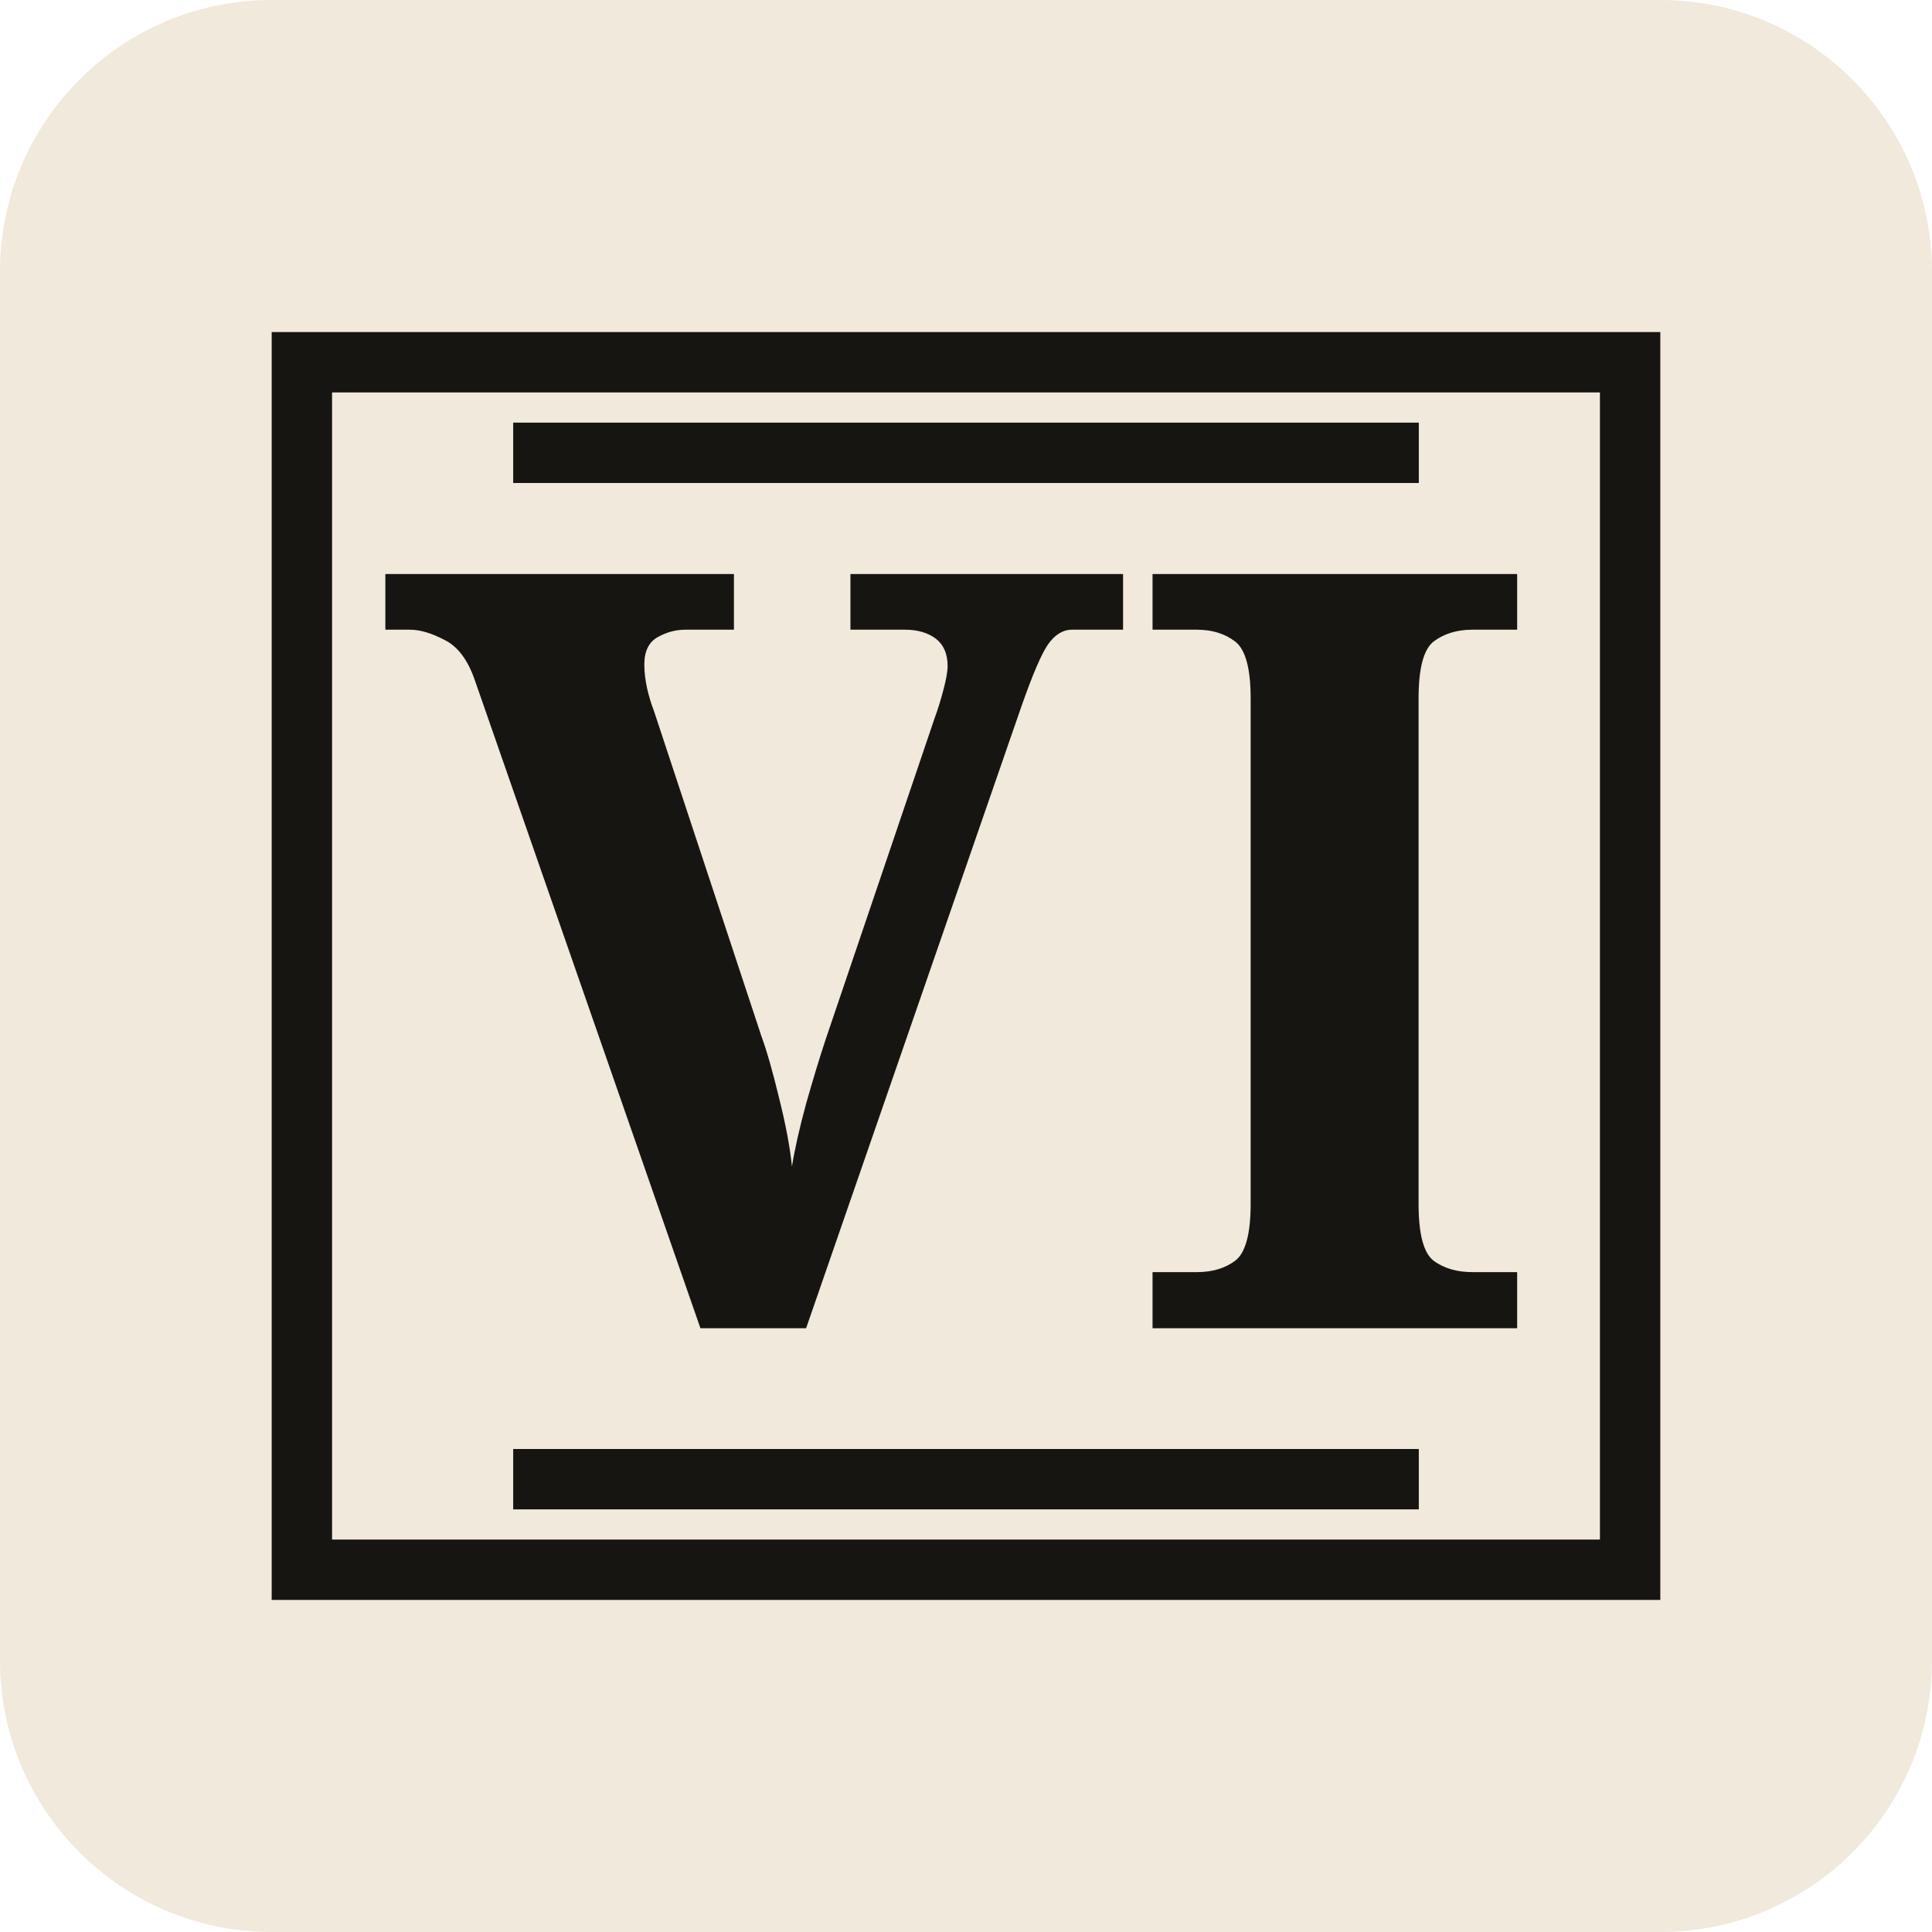
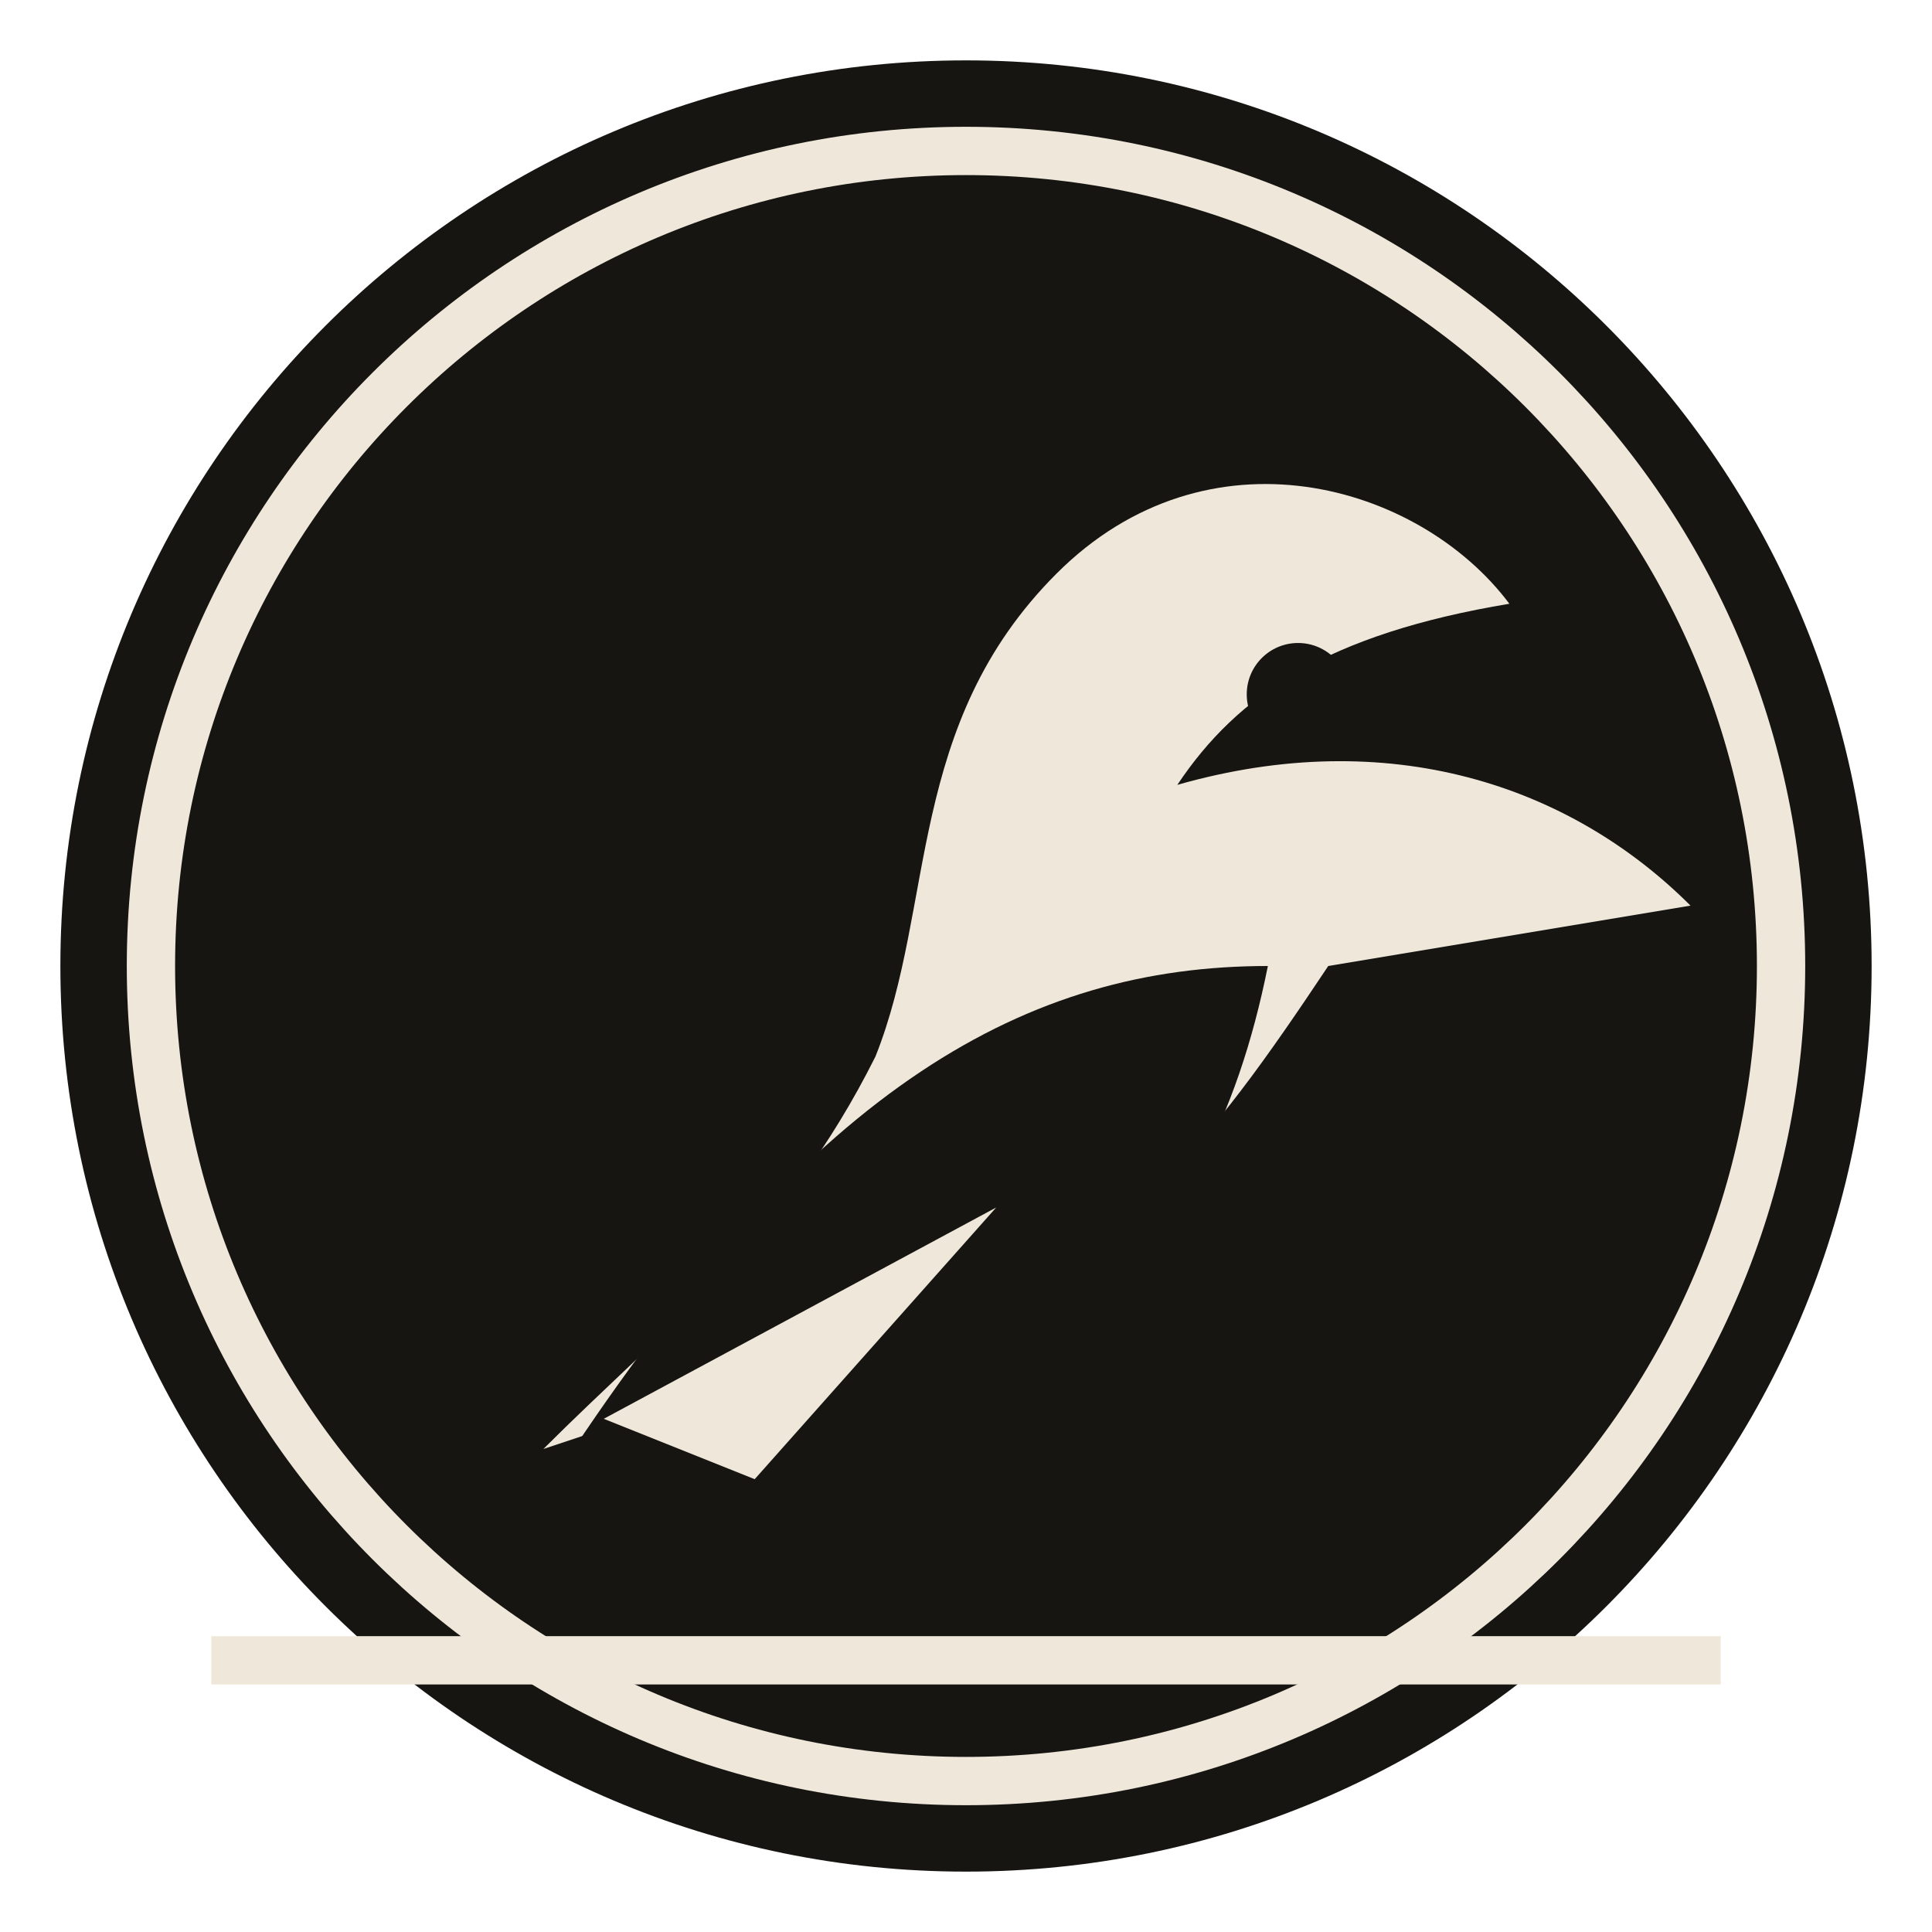
- <svg xmlns="http://www.w3.org/2000/svg" viewBox="0 0 64 64">
-   <rect width="64" height="64" rx="9" fill="#f0e9dc" />
-   <path d="M10 12h44v40H10z" fill="none" stroke="#171511" stroke-width="2" />
-   <path d="M17 15h30m-30 34h30" stroke="#171511" stroke-width="2" />
-   <text x="32" y="44" text-anchor="middle" font-family="Georgia,serif" font-weight="bold" font-size="35" fill="#171511">VI</text>
+ <svg xmlns="http://www.w3.org/2000/svg" viewBox="0 0 64 64" role="img" aria-label="Doomsong - kruk">
+   <circle cx="32" cy="32" r="30" fill="#161512" />
+   <circle cx="32" cy="32" r="27" fill="none" stroke="#efe8da" stroke-width="1.6" />
+   <path d="M18 48c4-4 8-7 11-13 2-5 1-11 6-16 5-5 12-3 15 1-6 1-9 3-11 6 7-2 13 0 17 4l-12 2c-4 6-7 10-14 12l-12 4z" fill="#efe8da" />
+   <path d="M19 48c8-12 15-16 23-16-2 10-8 16-23 16z" fill="#161512" />
+   <path d="M20 47l13-7-8 9z" fill="#efe8da" />
+   <circle cx="43" cy="23" r="1.7" fill="#161512" />
+   <path d="M7 55h50" stroke="#efe8da" stroke-width="1.6" />
</svg>
